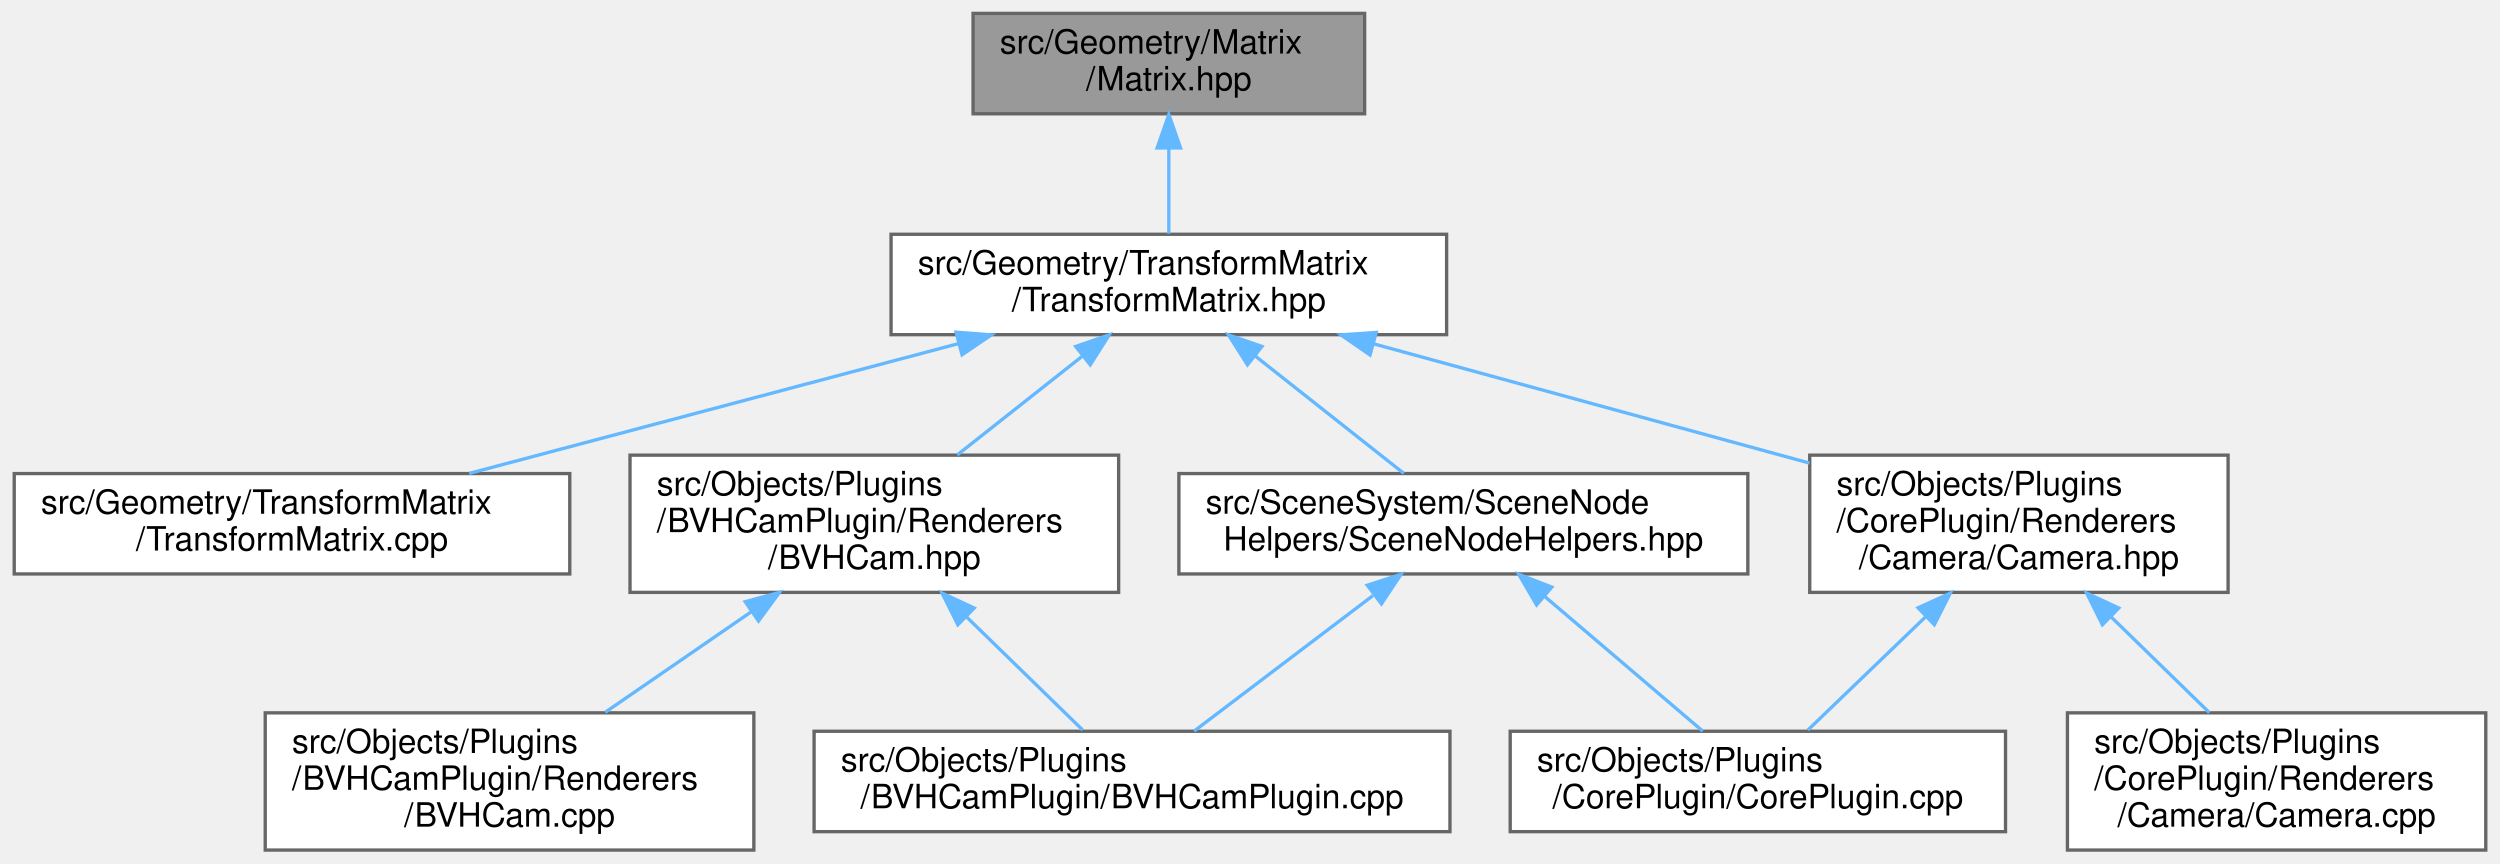
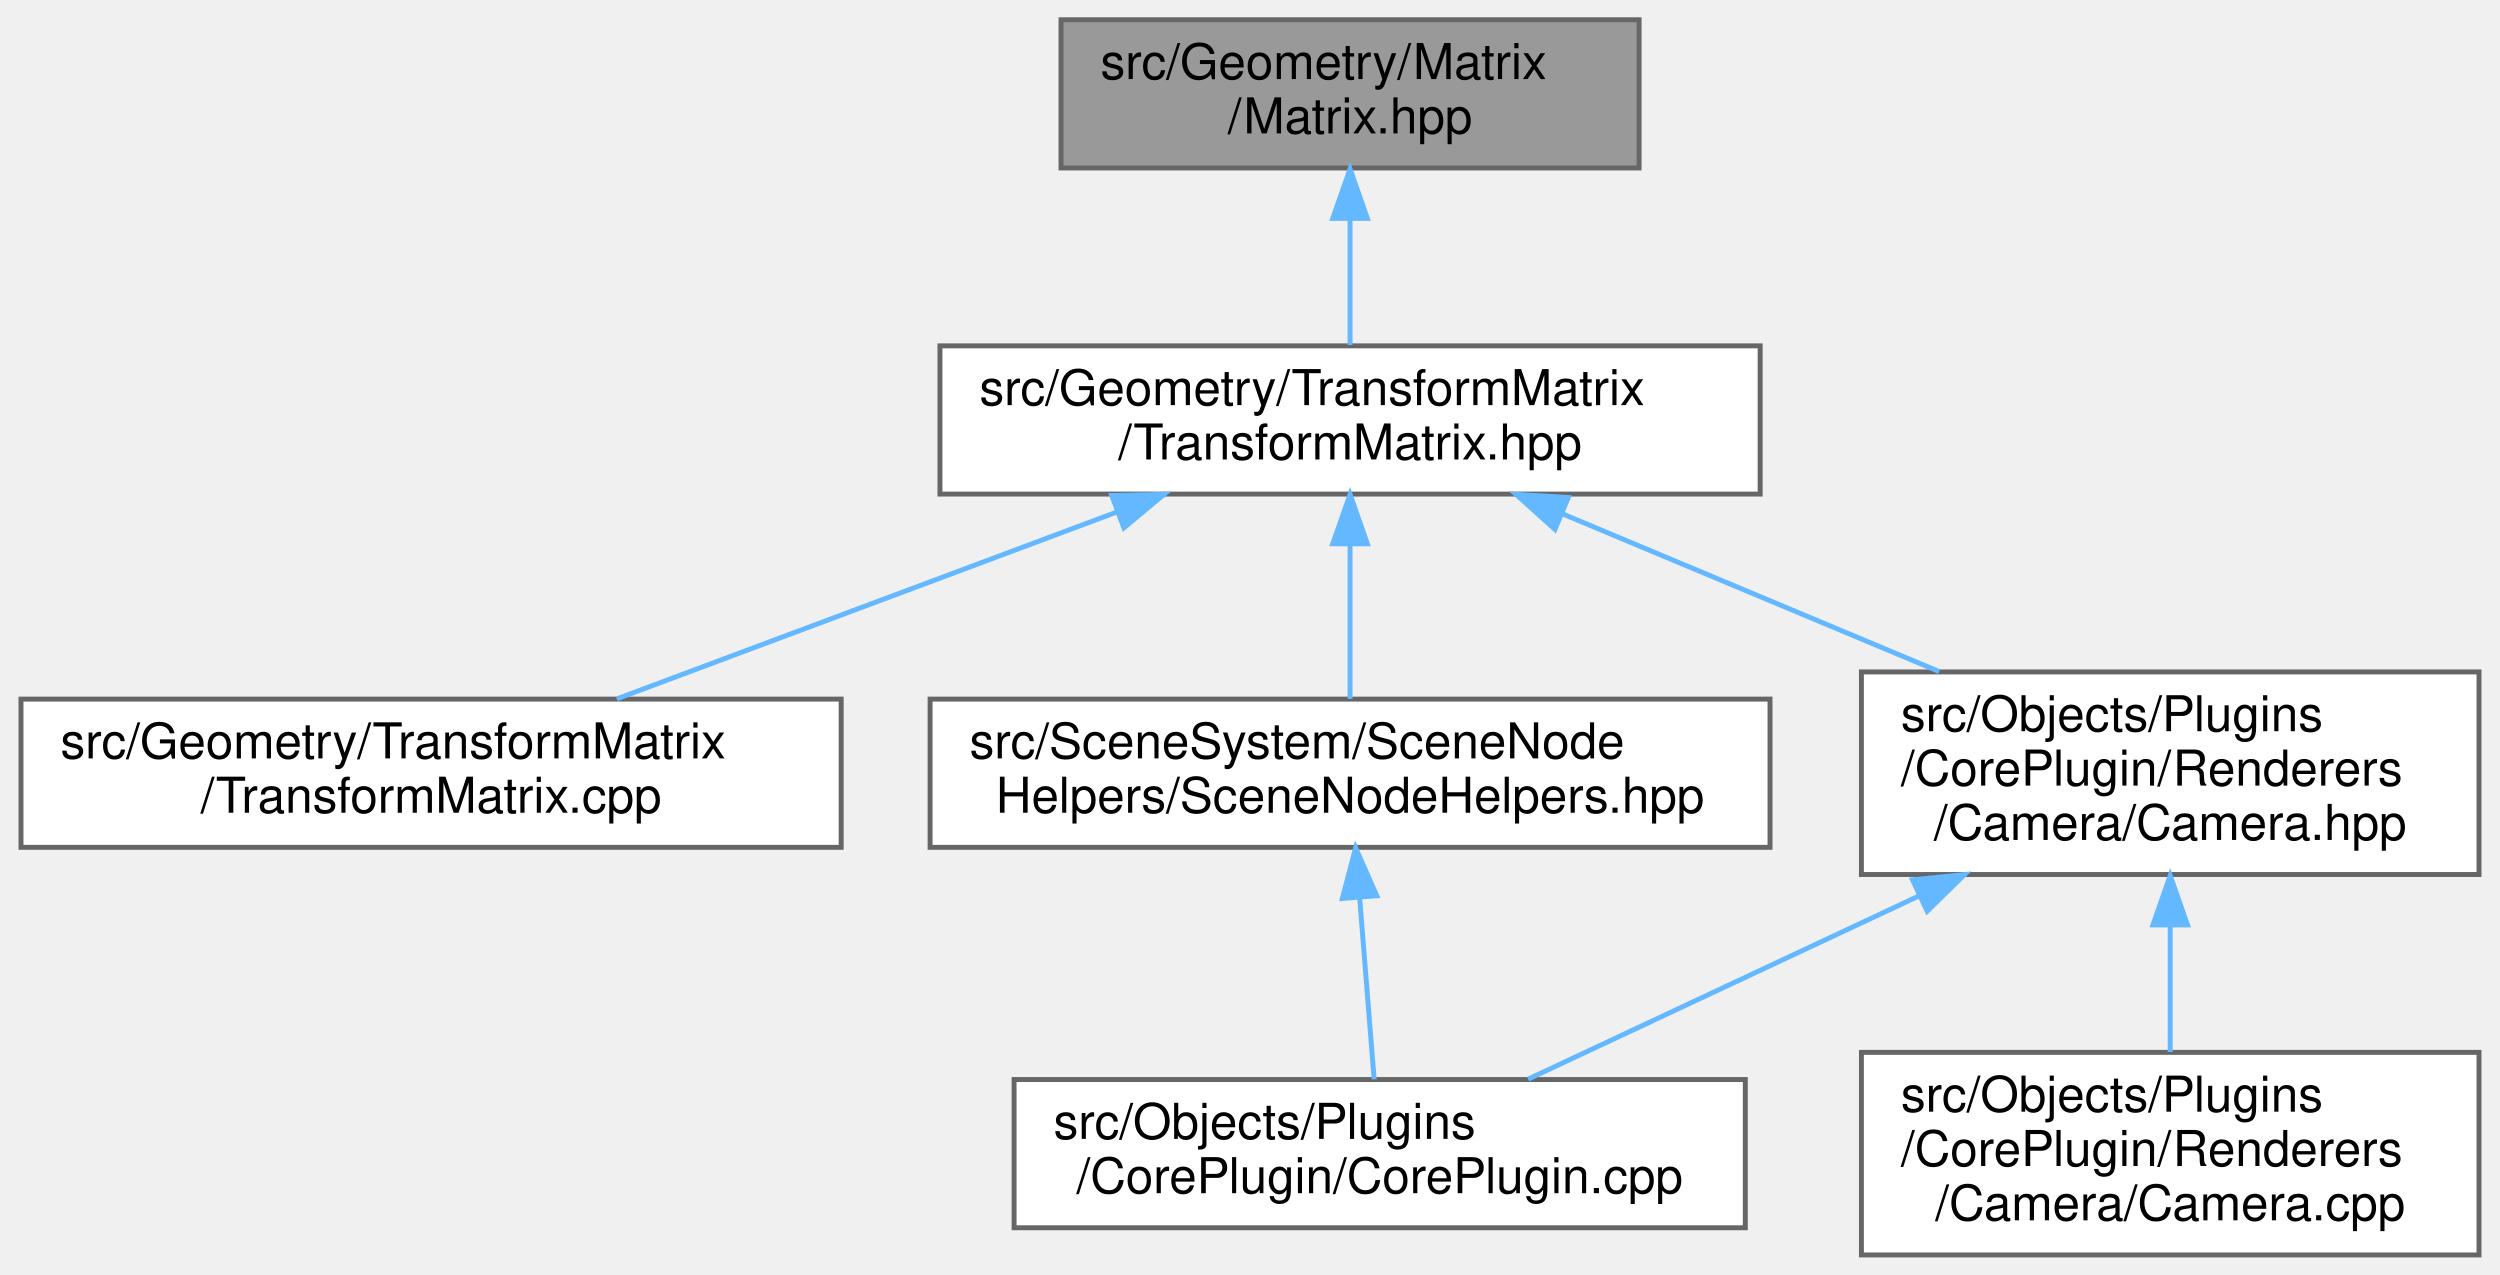
- <svg xmlns="http://www.w3.org/2000/svg" xmlns:xlink="http://www.w3.org/1999/xlink" width="747pt" height="258pt" viewBox="0.00 0.00 746.50 258.00">
+ <svg xmlns="http://www.w3.org/2000/svg" xmlns:xlink="http://www.w3.org/1999/xlink" width="506pt" height="258pt" viewBox="0.00 0.00 505.50 258.00">
  <g id="graph0" class="graph" transform="scale(1 1) rotate(0) translate(4 254)">
    <g id="Node000001" class="node">
      <g id="a_Node000001">
        <a xlink:title="Fixed-size generic matrix template used across geometry types.">
-           <polygon fill="#999999" stroke="#666666" points="403.5,-250 286.5,-250 286.5,-220 403.5,-220 403.5,-250" />
-           <text text-anchor="start" x="294.5" y="-238" font-family="Helvetica,sans-Serif" font-size="10.00">src/Geometry/Matrix</text>
-           <text text-anchor="middle" x="345" y="-227" font-family="Helvetica,sans-Serif" font-size="10.00">/Matrix.hpp</text>
+           <polygon fill="#999999" stroke="#666666" points="327.5,-250 210.5,-250 210.5,-220 327.5,-220 327.5,-250" />
+           <text text-anchor="start" x="218.5" y="-238" font-family="Helvetica,sans-Serif" font-size="10.00">src/Geometry/Matrix</text>
+           <text text-anchor="middle" x="269" y="-227" font-family="Helvetica,sans-Serif" font-size="10.00">/Matrix.hpp</text>
        </a>
      </g>
    </g>
    <g id="Node000002" class="node">
      <g id="a_Node000002">
        <a xlink:href="TransformMatrix_8hpp.html" target="_top" xlink:title="Affine transform matrix utilities used for camera and object transforms.">
-           <polygon fill="white" stroke="#666666" points="428,-184 262,-184 262,-154 428,-154 428,-184" />
-           <text text-anchor="start" x="270" y="-172" font-family="Helvetica,sans-Serif" font-size="10.00">src/Geometry/TransformMatrix</text>
-           <text text-anchor="middle" x="345" y="-161" font-family="Helvetica,sans-Serif" font-size="10.00">/TransformMatrix.hpp</text>
+           <polygon fill="white" stroke="#666666" points="352,-184 186,-184 186,-154 352,-154 352,-184" />
+           <text text-anchor="start" x="194" y="-172" font-family="Helvetica,sans-Serif" font-size="10.00">src/Geometry/TransformMatrix</text>
+           <text text-anchor="middle" x="269" y="-161" font-family="Helvetica,sans-Serif" font-size="10.00">/TransformMatrix.hpp</text>
        </a>
      </g>
    </g>
    <g id="edge1_Node000001_Node000002" class="edge">
      <g id="a_edge1_Node000001_Node000002">
        <a xlink:title=" ">
-           <path fill="none" stroke="#63b8ff" d="M345,-209.54C345,-200.96 345,-191.61 345,-184.16" />
-           <polygon fill="#63b8ff" stroke="#63b8ff" points="341.5,-209.8 345,-219.8 348.5,-209.8 341.5,-209.8" />
+           <path fill="none" stroke="#63b8ff" d="M269,-209.54C269,-200.96 269,-191.61 269,-184.16" />
+           <polygon fill="#63b8ff" stroke="#63b8ff" points="265.5,-209.8 269,-219.8 272.5,-209.8 265.5,-209.8" />
        </a>
      </g>
    </g>
    <g id="Node000003" class="node">
      <g id="a_Node000003">
        <a xlink:href="TransformMatrix_8cpp.html" target="_top" xlink:title="Implementation of affine transform helpers used across geometry.">
          <polygon fill="white" stroke="#666666" points="166,-112.5 0,-112.5 0,-82.5 166,-82.5 166,-112.5" />
          <text text-anchor="start" x="8" y="-100.5" font-family="Helvetica,sans-Serif" font-size="10.00">src/Geometry/TransformMatrix</text>
          <text text-anchor="middle" x="83" y="-89.5" font-family="Helvetica,sans-Serif" font-size="10.00">/TransformMatrix.cpp</text>
        </a>
      </g>
    </g>
    <g id="edge2_Node000002_Node000003" class="edge">
      <g id="a_edge2_Node000002_Node000003">
        <a xlink:title=" ">
-           <path fill="none" stroke="#63b8ff" d="M282.11,-151.32C237.46,-139.47 178.18,-123.75 135.94,-112.54" />
-           <polygon fill="#63b8ff" stroke="#63b8ff" points="281.42,-154.75 291.98,-153.94 283.21,-147.99 281.42,-154.75" />
+           <path fill="none" stroke="#63b8ff" d="M221.94,-150.42C190.54,-138.68 149.81,-123.47 120.58,-112.54" />
+           <polygon fill="#63b8ff" stroke="#63b8ff" points="220.77,-153.71 231.36,-153.94 223.22,-147.16 220.77,-153.71" />
        </a>
      </g>
    </g>
    <g id="Node000004" class="node">
      <g id="a_Node000004">
-         <a xlink:href="BVHCam_8hpp.html" target="_top" xlink:title=" ">
-           <polygon fill="white" stroke="#666666" points="330,-118 184,-118 184,-77 330,-77 330,-118" />
-           <text text-anchor="start" x="192" y="-106" font-family="Helvetica,sans-Serif" font-size="10.00">src/Objects/Plugins</text>
-           <text text-anchor="start" x="192" y="-95" font-family="Helvetica,sans-Serif" font-size="10.00">/BVHCamPlugin/Renderers</text>
-           <text text-anchor="middle" x="257" y="-84" font-family="Helvetica,sans-Serif" font-size="10.00">/BVHCam.hpp</text>
+         <a xlink:href="Camera_8hpp.html" target="_top" xlink:title="Declaration for the camera-based renderer used by the raytracer.">
+           <polygon fill="white" stroke="#666666" points="497.5,-118 372.5,-118 372.5,-77 497.5,-77 497.5,-118" />
+           <text text-anchor="start" x="380.5" y="-106" font-family="Helvetica,sans-Serif" font-size="10.00">src/Objects/Plugins</text>
+           <text text-anchor="start" x="380.5" y="-95" font-family="Helvetica,sans-Serif" font-size="10.00">/CorePlugin/Renderers</text>
+           <text text-anchor="middle" x="435" y="-84" font-family="Helvetica,sans-Serif" font-size="10.00">/Camera/Camera.hpp</text>
        </a>
      </g>
    </g>
    <g id="edge3_Node000002_Node000004" class="edge">
      <g id="a_edge3_Node000002_Node000004">
        <a xlink:title=" ">
-           <path fill="none" stroke="#63b8ff" d="M319.05,-147.5C307.27,-138.21 293.41,-127.26 281.78,-118.07" />
-           <polygon fill="#63b8ff" stroke="#63b8ff" points="317.17,-150.48 327.19,-153.94 321.51,-144.99 317.17,-150.48" />
+           <path fill="none" stroke="#63b8ff" d="M311.91,-150.03C335.31,-140.24 364.29,-128.11 388.25,-118.07" />
+           <polygon fill="#63b8ff" stroke="#63b8ff" points="310.47,-146.85 302.59,-153.94 313.17,-153.3 310.47,-146.85" />
        </a>
      </g>
    </g>
    <g id="Node000007" class="node">
      <g id="a_Node000007">
-         <a xlink:href="Camera_8hpp.html" target="_top" xlink:title="Declaration for the camera-based renderer used by the raytracer.">
-           <polygon fill="white" stroke="#666666" points="661.5,-118 536.5,-118 536.5,-77 661.5,-77 661.5,-118" />
-           <text text-anchor="start" x="544.5" y="-106" font-family="Helvetica,sans-Serif" font-size="10.00">src/Objects/Plugins</text>
-           <text text-anchor="start" x="544.5" y="-95" font-family="Helvetica,sans-Serif" font-size="10.00">/CorePlugin/Renderers</text>
-           <text text-anchor="middle" x="599" y="-84" font-family="Helvetica,sans-Serif" font-size="10.00">/Camera/Camera.hpp</text>
+         <a xlink:href="SceneNodeHelpers_8hpp.html" target="_top" xlink:title=" ">
+           <polygon fill="white" stroke="#666666" points="354,-112.5 184,-112.5 184,-82.5 354,-82.5 354,-112.5" />
+           <text text-anchor="start" x="192" y="-100.5" font-family="Helvetica,sans-Serif" font-size="10.00">src/SceneSystem/SceneNode</text>
+           <text text-anchor="middle" x="269" y="-89.5" font-family="Helvetica,sans-Serif" font-size="10.00">Helpers/SceneNodeHelpers.hpp</text>
        </a>
      </g>
    </g>
    <g id="edge6_Node000002_Node000007" class="edge">
      <g id="a_edge6_Node000002_Node000007">
        <a xlink:title=" ">
-           <path fill="none" stroke="#63b8ff" d="M406.16,-151.27C445.59,-140.48 496.74,-126.48 536.44,-115.62" />
-           <polygon fill="#63b8ff" stroke="#63b8ff" points="405.12,-147.92 396.4,-153.94 406.97,-154.67 405.12,-147.92" />
-         </a>
-       </g>
-     </g>
-     <g id="Node000010" class="node">
-       <g id="a_Node000010">
-         <a xlink:href="SceneNodeHelpers_8hpp.html" target="_top" xlink:title=" ">
-           <polygon fill="white" stroke="#666666" points="518,-112.5 348,-112.5 348,-82.5 518,-82.5 518,-112.5" />
-           <text text-anchor="start" x="356" y="-100.5" font-family="Helvetica,sans-Serif" font-size="10.00">src/SceneSystem/SceneNode</text>
-           <text text-anchor="middle" x="433" y="-89.5" font-family="Helvetica,sans-Serif" font-size="10.00">Helpers/SceneNodeHelpers.hpp</text>
-         </a>
-       </g>
-     </g>
-     <g id="edge9_Node000002_Node000010" class="edge">
-       <g id="a_edge9_Node000002_Node000010">
-         <a xlink:title=" ">
-           <path fill="none" stroke="#63b8ff" d="M370.8,-147.63C385.08,-136.35 402.46,-122.62 415.22,-112.54" />
-           <polygon fill="#63b8ff" stroke="#63b8ff" points="368.49,-144.99 362.81,-153.94 372.83,-150.48 368.49,-144.99" />
+           <path fill="none" stroke="#63b8ff" d="M269,-143.75C269,-133.31 269,-121.49 269,-112.54" />
+           <polygon fill="#63b8ff" stroke="#63b8ff" points="265.5,-143.94 269,-153.94 272.5,-143.94 265.5,-143.94" />
        </a>
      </g>
    </g>
    <g id="Node000005" class="node">
      <g id="a_Node000005">
-         <a xlink:href="BVHCamPlugin_8cpp.html" target="_top" xlink:title=" ">
-           <polygon fill="white" stroke="#666666" points="429,-35.5 239,-35.5 239,-5.5 429,-5.5 429,-35.5" />
-           <text text-anchor="start" x="247" y="-23.5" font-family="Helvetica,sans-Serif" font-size="10.00">src/Objects/Plugins</text>
-           <text text-anchor="middle" x="334" y="-12.5" font-family="Helvetica,sans-Serif" font-size="10.00">/BVHCamPlugin/BVHCamPlugin.cpp</text>
+         <a xlink:href="CorePlugin_8cpp.html" target="_top" xlink:title="Core plugin implementation that provides primitives, materials and the camera.">
+           <polygon fill="white" stroke="#666666" points="349,-35.5 201,-35.5 201,-5.5 349,-5.5 349,-35.5" />
+           <text text-anchor="start" x="209" y="-23.5" font-family="Helvetica,sans-Serif" font-size="10.00">src/Objects/Plugins</text>
+           <text text-anchor="middle" x="275" y="-12.5" font-family="Helvetica,sans-Serif" font-size="10.00">/CorePlugin/CorePlugin.cpp</text>
        </a>
      </g>
    </g>
    <g id="edge4_Node000004_Node000005" class="edge">
      <g id="a_edge4_Node000004_Node000005">
        <a xlink:title=" ">
-           <path fill="none" stroke="#63b8ff" d="M284.65,-69.57C296.34,-58.18 309.48,-45.39 319.26,-35.86" />
-           <polygon fill="#63b8ff" stroke="#63b8ff" points="281.95,-67.31 277.23,-76.79 286.84,-72.32 281.95,-67.31" />
+           <path fill="none" stroke="#63b8ff" d="M384.03,-72.61C358.01,-60.41 327.25,-45.99 305.04,-35.58" />
+           <polygon fill="#63b8ff" stroke="#63b8ff" points="382.84,-75.92 393.38,-76.99 385.81,-69.58 382.84,-75.92" />
        </a>
      </g>
    </g>
    <g id="Node000006" class="node">
      <g id="a_Node000006">
-         <a xlink:href="BVHCam_8cpp.html" target="_top" xlink:title=" ">
-           <polygon fill="white" stroke="#666666" points="221,-41 75,-41 75,0 221,0 221,-41" />
-           <text text-anchor="start" x="83" y="-29" font-family="Helvetica,sans-Serif" font-size="10.00">src/Objects/Plugins</text>
-           <text text-anchor="start" x="83" y="-18" font-family="Helvetica,sans-Serif" font-size="10.00">/BVHCamPlugin/Renderers</text>
-           <text text-anchor="middle" x="148" y="-7" font-family="Helvetica,sans-Serif" font-size="10.00">/BVHCam.cpp</text>
+         <a xlink:href="Camera_8cpp.html" target="_top" xlink:title="Implementation of the RayTracer::Camera renderer.">
+           <polygon fill="white" stroke="#666666" points="497.5,-41 372.5,-41 372.5,0 497.5,0 497.5,-41" />
+           <text text-anchor="start" x="380.5" y="-29" font-family="Helvetica,sans-Serif" font-size="10.00">src/Objects/Plugins</text>
+           <text text-anchor="start" x="380.5" y="-18" font-family="Helvetica,sans-Serif" font-size="10.00">/CorePlugin/Renderers</text>
+           <text text-anchor="middle" x="435" y="-7" font-family="Helvetica,sans-Serif" font-size="10.00">/Camera/Camera.cpp</text>
        </a>
      </g>
    </g>
    <g id="edge5_Node000004_Node000006" class="edge">
      <g id="a_edge5_Node000004_Node000006">
        <a xlink:title=" ">
-           <path fill="none" stroke="#63b8ff" d="M220.07,-71.09C205.87,-61.32 189.89,-50.32 176.59,-41.17" />
-           <polygon fill="#63b8ff" stroke="#63b8ff" points="218.42,-74.21 228.65,-76.99 222.39,-68.44 218.42,-74.21" />
+           <path fill="none" stroke="#63b8ff" d="M435,-66.69C435,-58.08 435,-48.9 435,-41.07" />
+           <polygon fill="#63b8ff" stroke="#63b8ff" points="431.5,-66.79 435,-76.79 438.5,-66.79 431.5,-66.79" />
        </a>
      </g>
    </g>
-     <g id="Node000008" class="node">
-       <g id="a_Node000008">
-         <a xlink:href="CorePlugin_8cpp.html" target="_top" xlink:title="Core plugin implementation that provides primitives, materials and the camera.">
-           <polygon fill="white" stroke="#666666" points="595,-35.5 447,-35.5 447,-5.5 595,-5.5 595,-35.5" />
-           <text text-anchor="start" x="455" y="-23.5" font-family="Helvetica,sans-Serif" font-size="10.00">src/Objects/Plugins</text>
-           <text text-anchor="middle" x="521" y="-12.5" font-family="Helvetica,sans-Serif" font-size="10.00">/CorePlugin/CorePlugin.cpp</text>
-         </a>
-       </g>
-     </g>
-     <g id="edge7_Node000007_Node000008" class="edge">
-       <g id="a_edge7_Node000007_Node000008">
+     <g id="edge7_Node000007_Node000005" class="edge">
+       <g id="a_edge7_Node000007_Node000005">
        <a xlink:title=" ">
-           <path fill="none" stroke="#63b8ff" d="M570.99,-69.57C559.15,-58.18 545.84,-45.39 535.94,-35.86" />
-           <polygon fill="#63b8ff" stroke="#63b8ff" points="568.87,-72.39 578.51,-76.79 573.72,-67.34 568.87,-72.39" />
-         </a>
-       </g>
-     </g>
-     <g id="Node000009" class="node">
-       <g id="a_Node000009">
-         <a xlink:href="Camera_8cpp.html" target="_top" xlink:title="Implementation of the RayTracer::BVHCam renderer.">
-           <polygon fill="white" stroke="#666666" points="738.5,-41 613.5,-41 613.5,0 738.5,0 738.5,-41" />
-           <text text-anchor="start" x="621.5" y="-29" font-family="Helvetica,sans-Serif" font-size="10.00">src/Objects/Plugins</text>
-           <text text-anchor="start" x="621.5" y="-18" font-family="Helvetica,sans-Serif" font-size="10.00">/CorePlugin/Renderers</text>
-           <text text-anchor="middle" x="676" y="-7" font-family="Helvetica,sans-Serif" font-size="10.00">/Camera/Camera.cpp</text>
-         </a>
-       </g>
-     </g>
-     <g id="edge8_Node000007_Node000009" class="edge">
-       <g id="a_edge8_Node000007_Node000009">
-         <a xlink:title=" ">
-           <path fill="none" stroke="#63b8ff" d="M626.42,-69.79C636.15,-60.32 646.9,-49.84 655.9,-41.07" />
-           <polygon fill="#63b8ff" stroke="#63b8ff" points="623.95,-67.31 619.23,-76.79 628.84,-72.32 623.95,-67.31" />
-         </a>
-       </g>
-     </g>
-     <g id="edge10_Node000010_Node000005" class="edge">
-       <g id="a_edge10_Node000010_Node000005">
-         <a xlink:title=" ">
-           <path fill="none" stroke="#63b8ff" d="M405.97,-76.03C389.01,-63.18 367.59,-46.94 352.54,-35.54" />
-           <polygon fill="#63b8ff" stroke="#63b8ff" points="404.29,-79.14 414.38,-82.39 408.52,-73.56 404.29,-79.14" />
-         </a>
-       </g>
-     </g>
-     <g id="edge11_Node000010_Node000008" class="edge">
-       <g id="a_edge11_Node000010_Node000008">
-         <a xlink:title=" ">
-           <path fill="none" stroke="#63b8ff" d="M457.44,-75.67C472.45,-62.88 491.27,-46.84 504.52,-35.54" />
-           <polygon fill="#63b8ff" stroke="#63b8ff" points="454.89,-73.24 449.55,-82.39 459.43,-78.57 454.89,-73.24" />
+           <path fill="none" stroke="#63b8ff" d="M270.93,-72.41C271.9,-60.24 273.05,-45.9 273.88,-35.54" />
+           <polygon fill="#63b8ff" stroke="#63b8ff" points="267.44,-72.15 270.13,-82.39 274.41,-72.7 267.44,-72.15" />
        </a>
      </g>
    </g>
  </g>
</svg>
